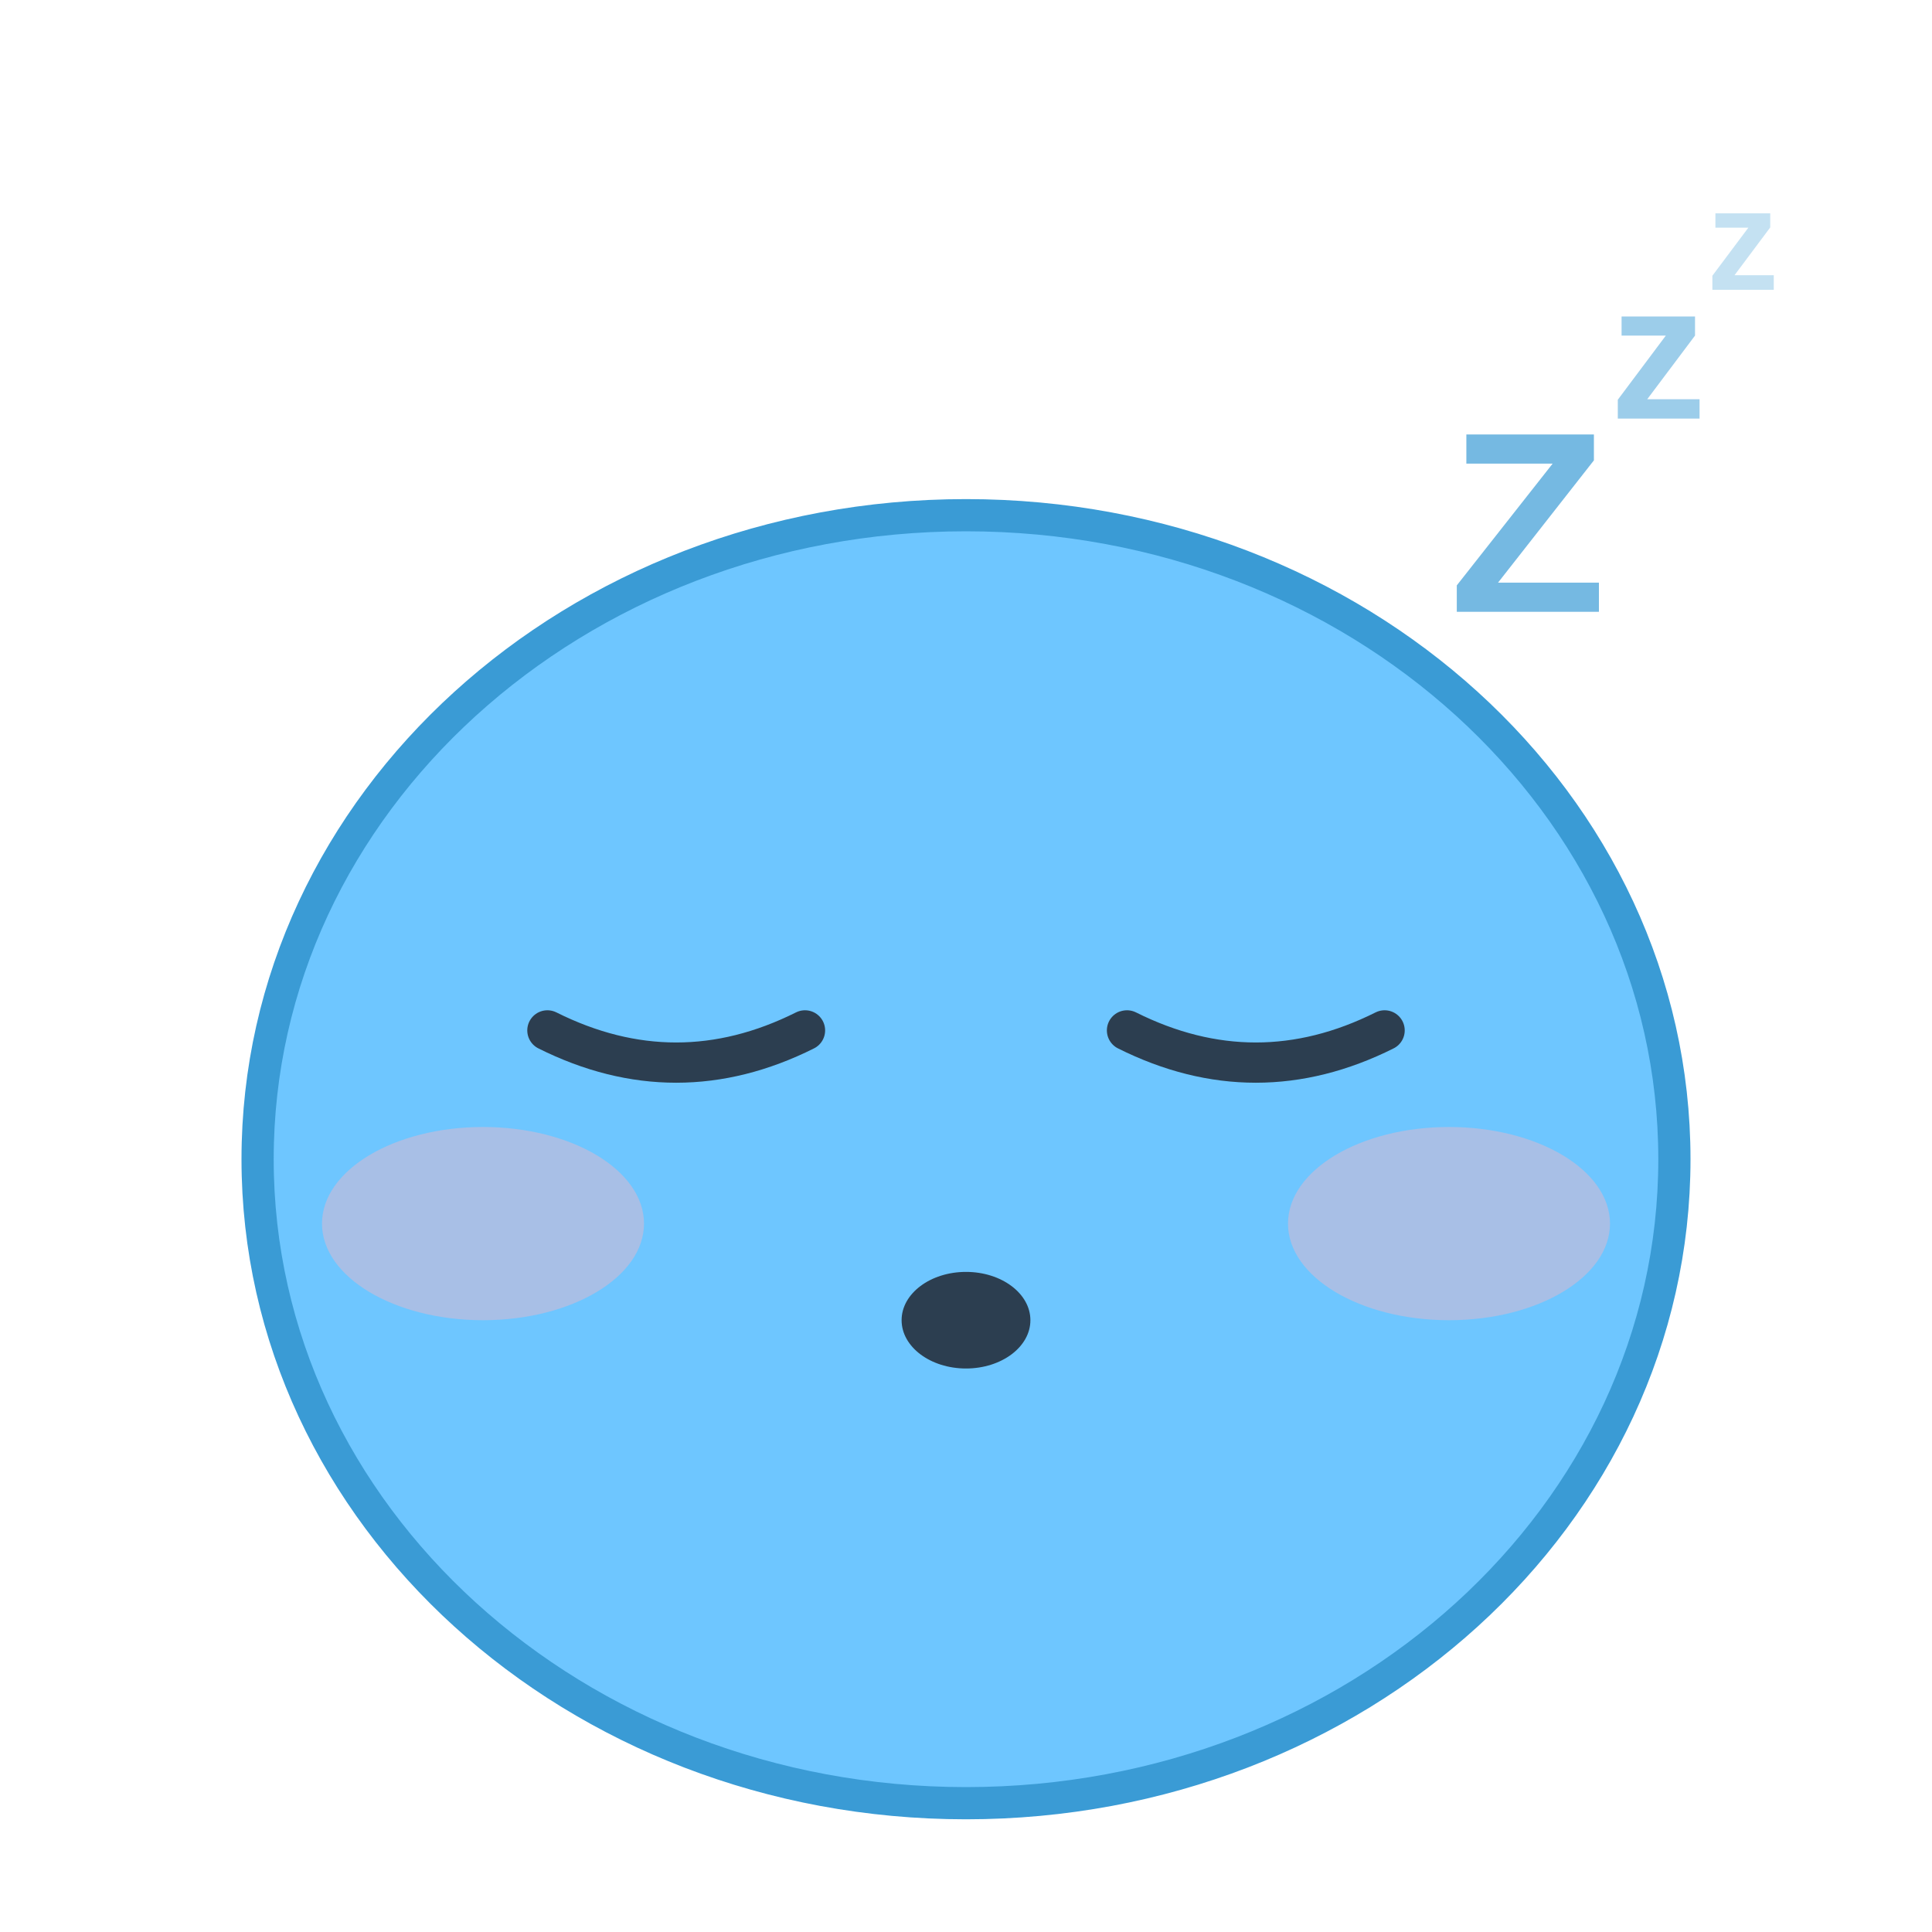
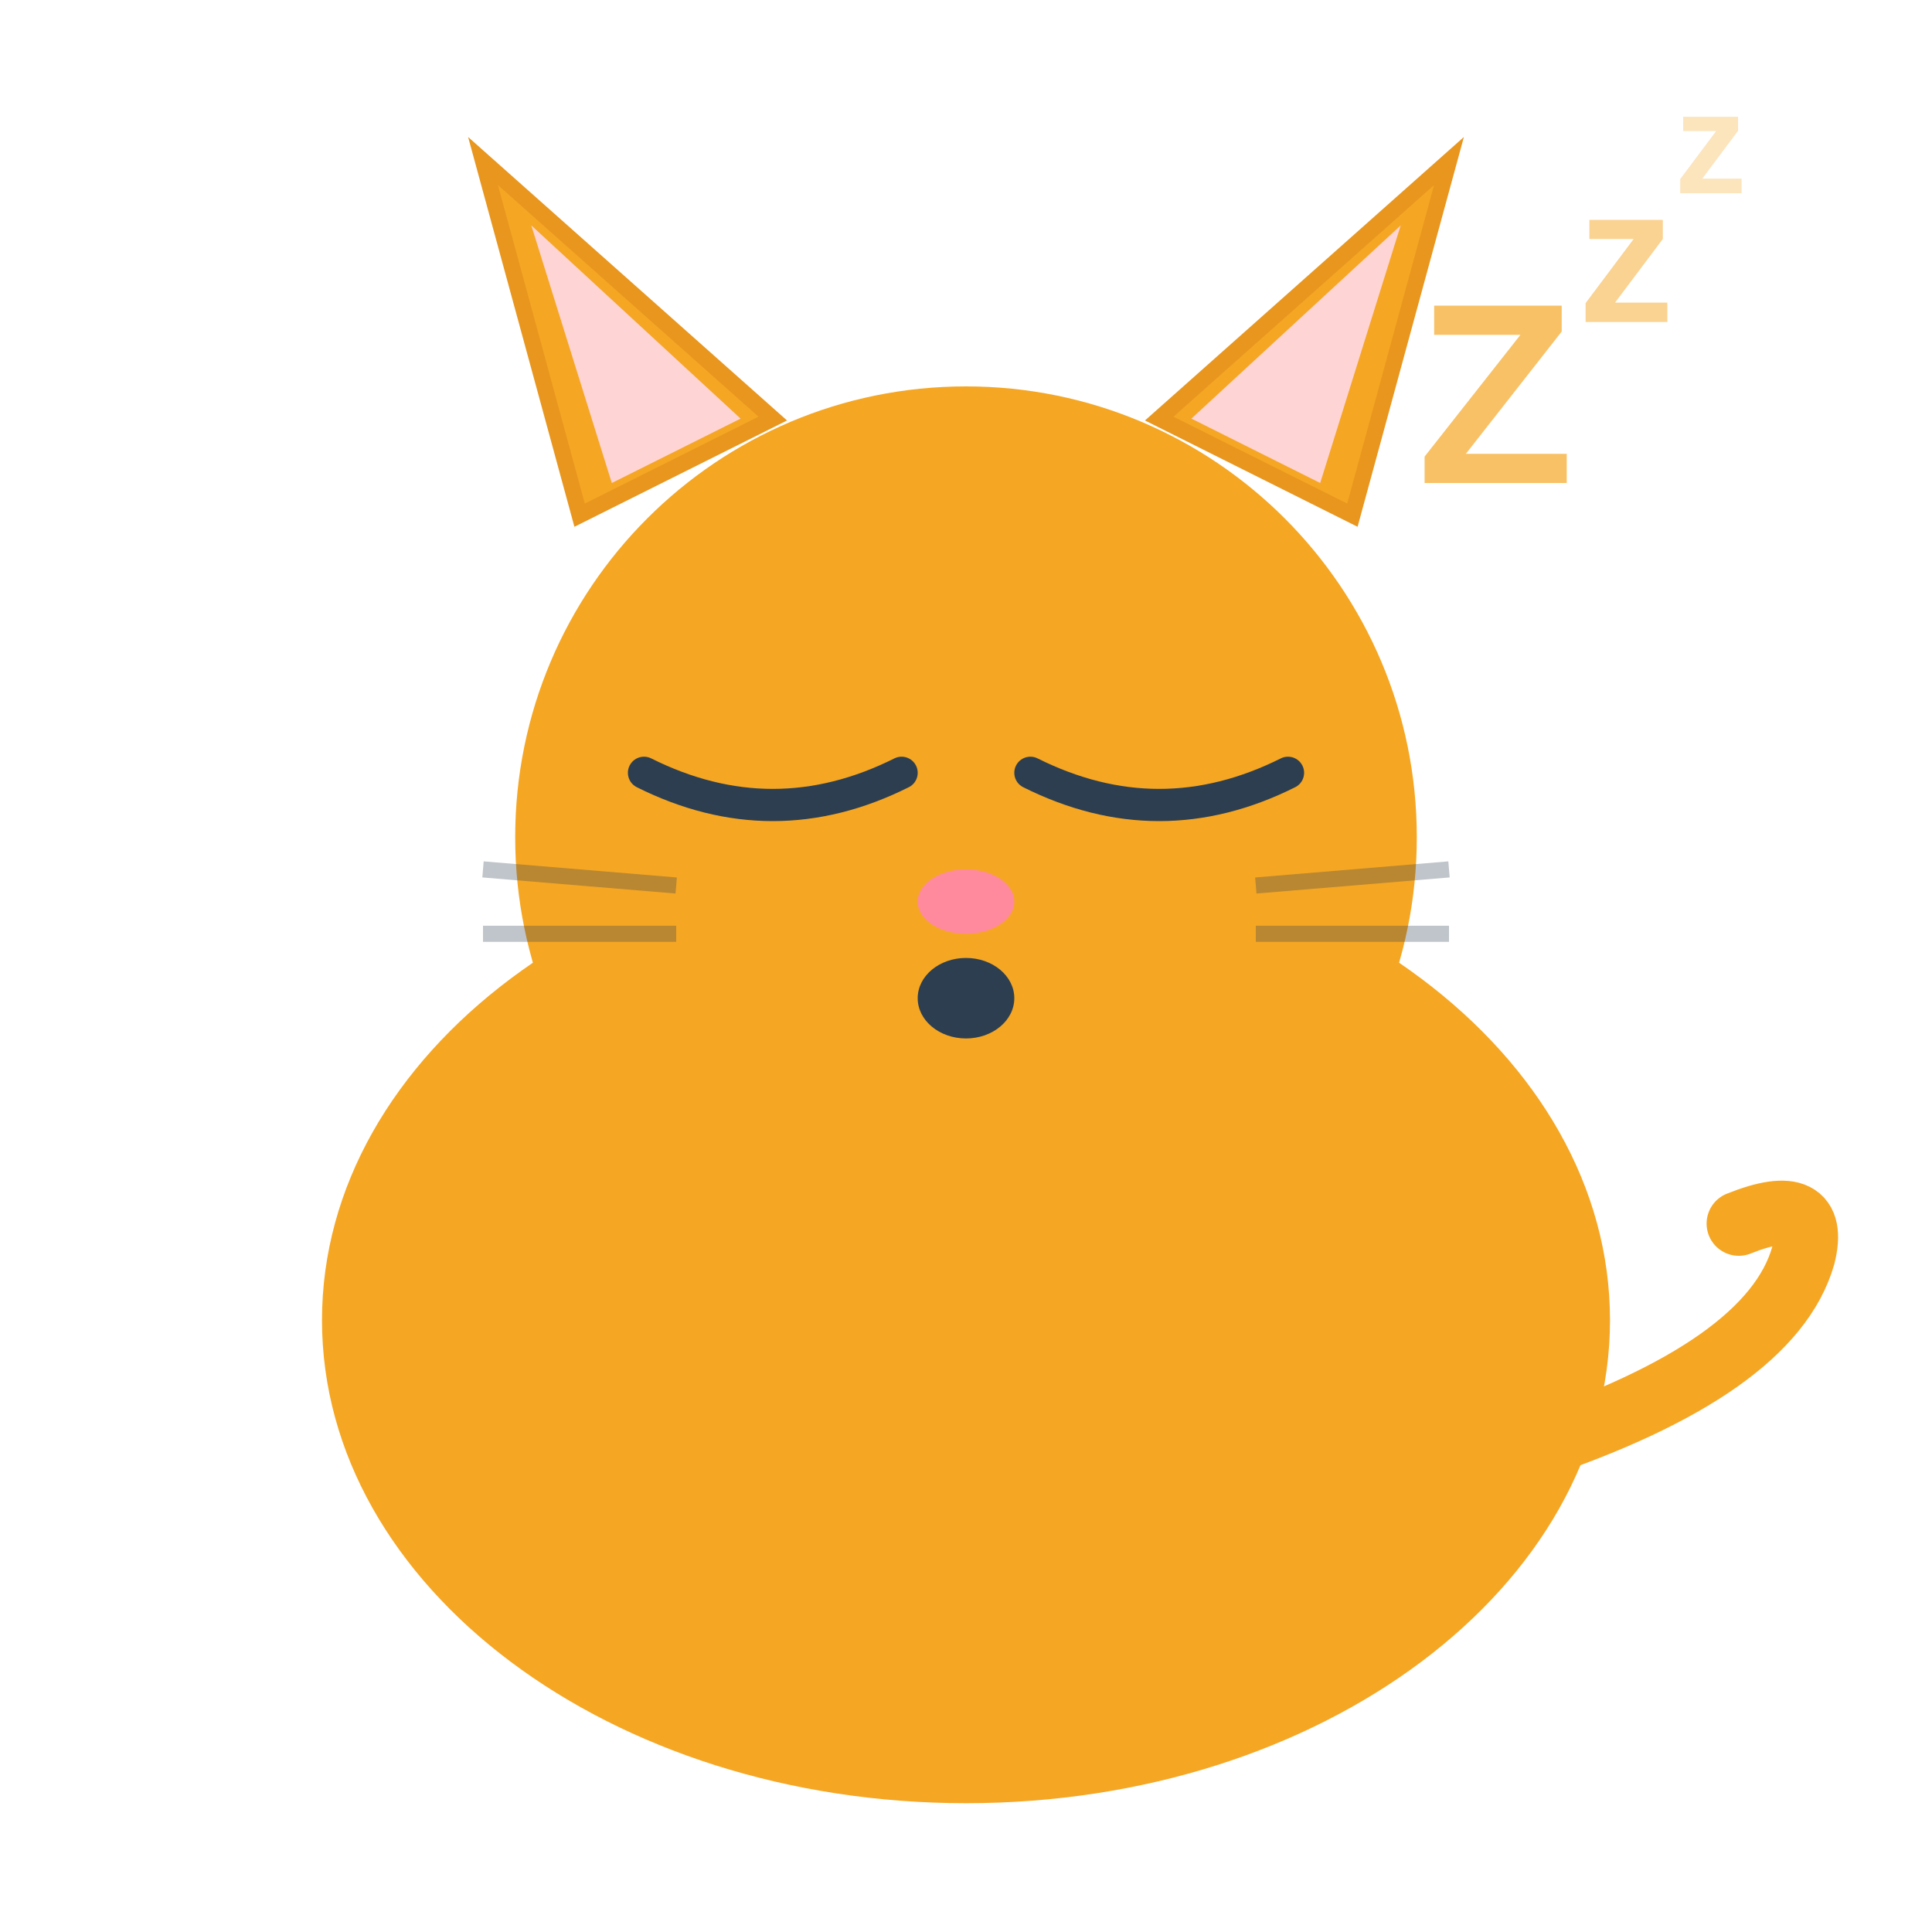
<svg xmlns="http://www.w3.org/2000/svg" viewBox="0 0 120 120">
-   <ellipse cx="60" cy="72" rx="44" ry="40" fill="#6EC6FF" stroke="#3A9BD5" stroke-width="2" />
-   <ellipse cx="30" cy="76" rx="10" ry="6" fill="#FFB3C1" opacity="0.4" />
-   <ellipse cx="90" cy="76" rx="10" ry="6" fill="#FFB3C1" opacity="0.4" />
-   <path d="M34 64 Q42 68 50 64" fill="none" stroke="#2C3E50" stroke-width="2.5" stroke-linecap="round" />
-   <path d="M70 64 Q78 68 86 64" fill="none" stroke="#2C3E50" stroke-width="2.5" stroke-linecap="round" />
-   <ellipse cx="60" cy="82" rx="4" ry="3" fill="#2C3E50" />
-   <text x="90" y="38" font-family="Arial" font-weight="bold" font-size="16" fill="#3A9BD5" opacity="0.7">Z</text>
-   <text x="100" y="26" font-family="Arial" font-weight="bold" font-size="12" fill="#3A9BD5" opacity="0.5">z</text>
-   <text x="106" y="18" font-family="Arial" font-weight="bold" font-size="9" fill="#3A9BD5" opacity="0.3">z</text>
+   <path d="M95 90 Q110 85 112 78 Q113 74 108 76" fill="none" stroke="#F5A623" stroke-width="4" stroke-linecap="round" />
+   <ellipse cx="60" cy="82" rx="40" ry="30" fill="#F5A623" />
+   <circle cx="60" cy="52" r="28" fill="#F5A623" />
+   <polygon points="36,32 30,10 48,26" fill="#F5A623" stroke="#E8961E" stroke-width="1" />
+   <polygon points="38,30 33,14 46,26" fill="#FFD4D4" />
+   <polygon points="84,32 90,10 72,26" fill="#F5A623" stroke="#E8961E" stroke-width="1" />
+   <polygon points="82,30 87,14 74,26" fill="#FFD4D4" />
+   <path d="M40 48 Q48 52 56 48" fill="none" stroke="#2C3E50" stroke-width="2" stroke-linecap="round" />
+   <path d="M64 48 Q72 52 80 48" fill="none" stroke="#2C3E50" stroke-width="2" stroke-linecap="round" />
+   <ellipse cx="60" cy="56" rx="3" ry="2" fill="#FF8A9E" />
+   <ellipse cx="60" cy="62" rx="3" ry="2.5" fill="#2C3E50" />
+   <line x1="30" y1="54" x2="42" y2="55" stroke="#2C3E50" stroke-width="1" opacity="0.3" />
+   <line x1="30" y1="58" x2="42" y2="58" stroke="#2C3E50" stroke-width="1" opacity="0.3" />
+   <line x1="78" y1="55" x2="90" y2="54" stroke="#2C3E50" stroke-width="1" opacity="0.3" />
+   <line x1="78" y1="58" x2="90" y2="58" stroke="#2C3E50" stroke-width="1" opacity="0.3" />
+   <text x="88" y="30" font-family="Arial" font-weight="bold" font-size="16" fill="#F5A623" opacity="0.7">Z</text>
+   <text x="98" y="20" font-family="Arial" font-weight="bold" font-size="12" fill="#F5A623" opacity="0.5">z</text>
+   <text x="104" y="12" font-family="Arial" font-weight="bold" font-size="9" fill="#F5A623" opacity="0.3">z</text>
+   <ellipse cx="48" cy="102" rx="12" ry="6" fill="#F5A623" />
+   <ellipse cx="72" cy="102" rx="12" ry="6" fill="#F5A623" />
</svg>
